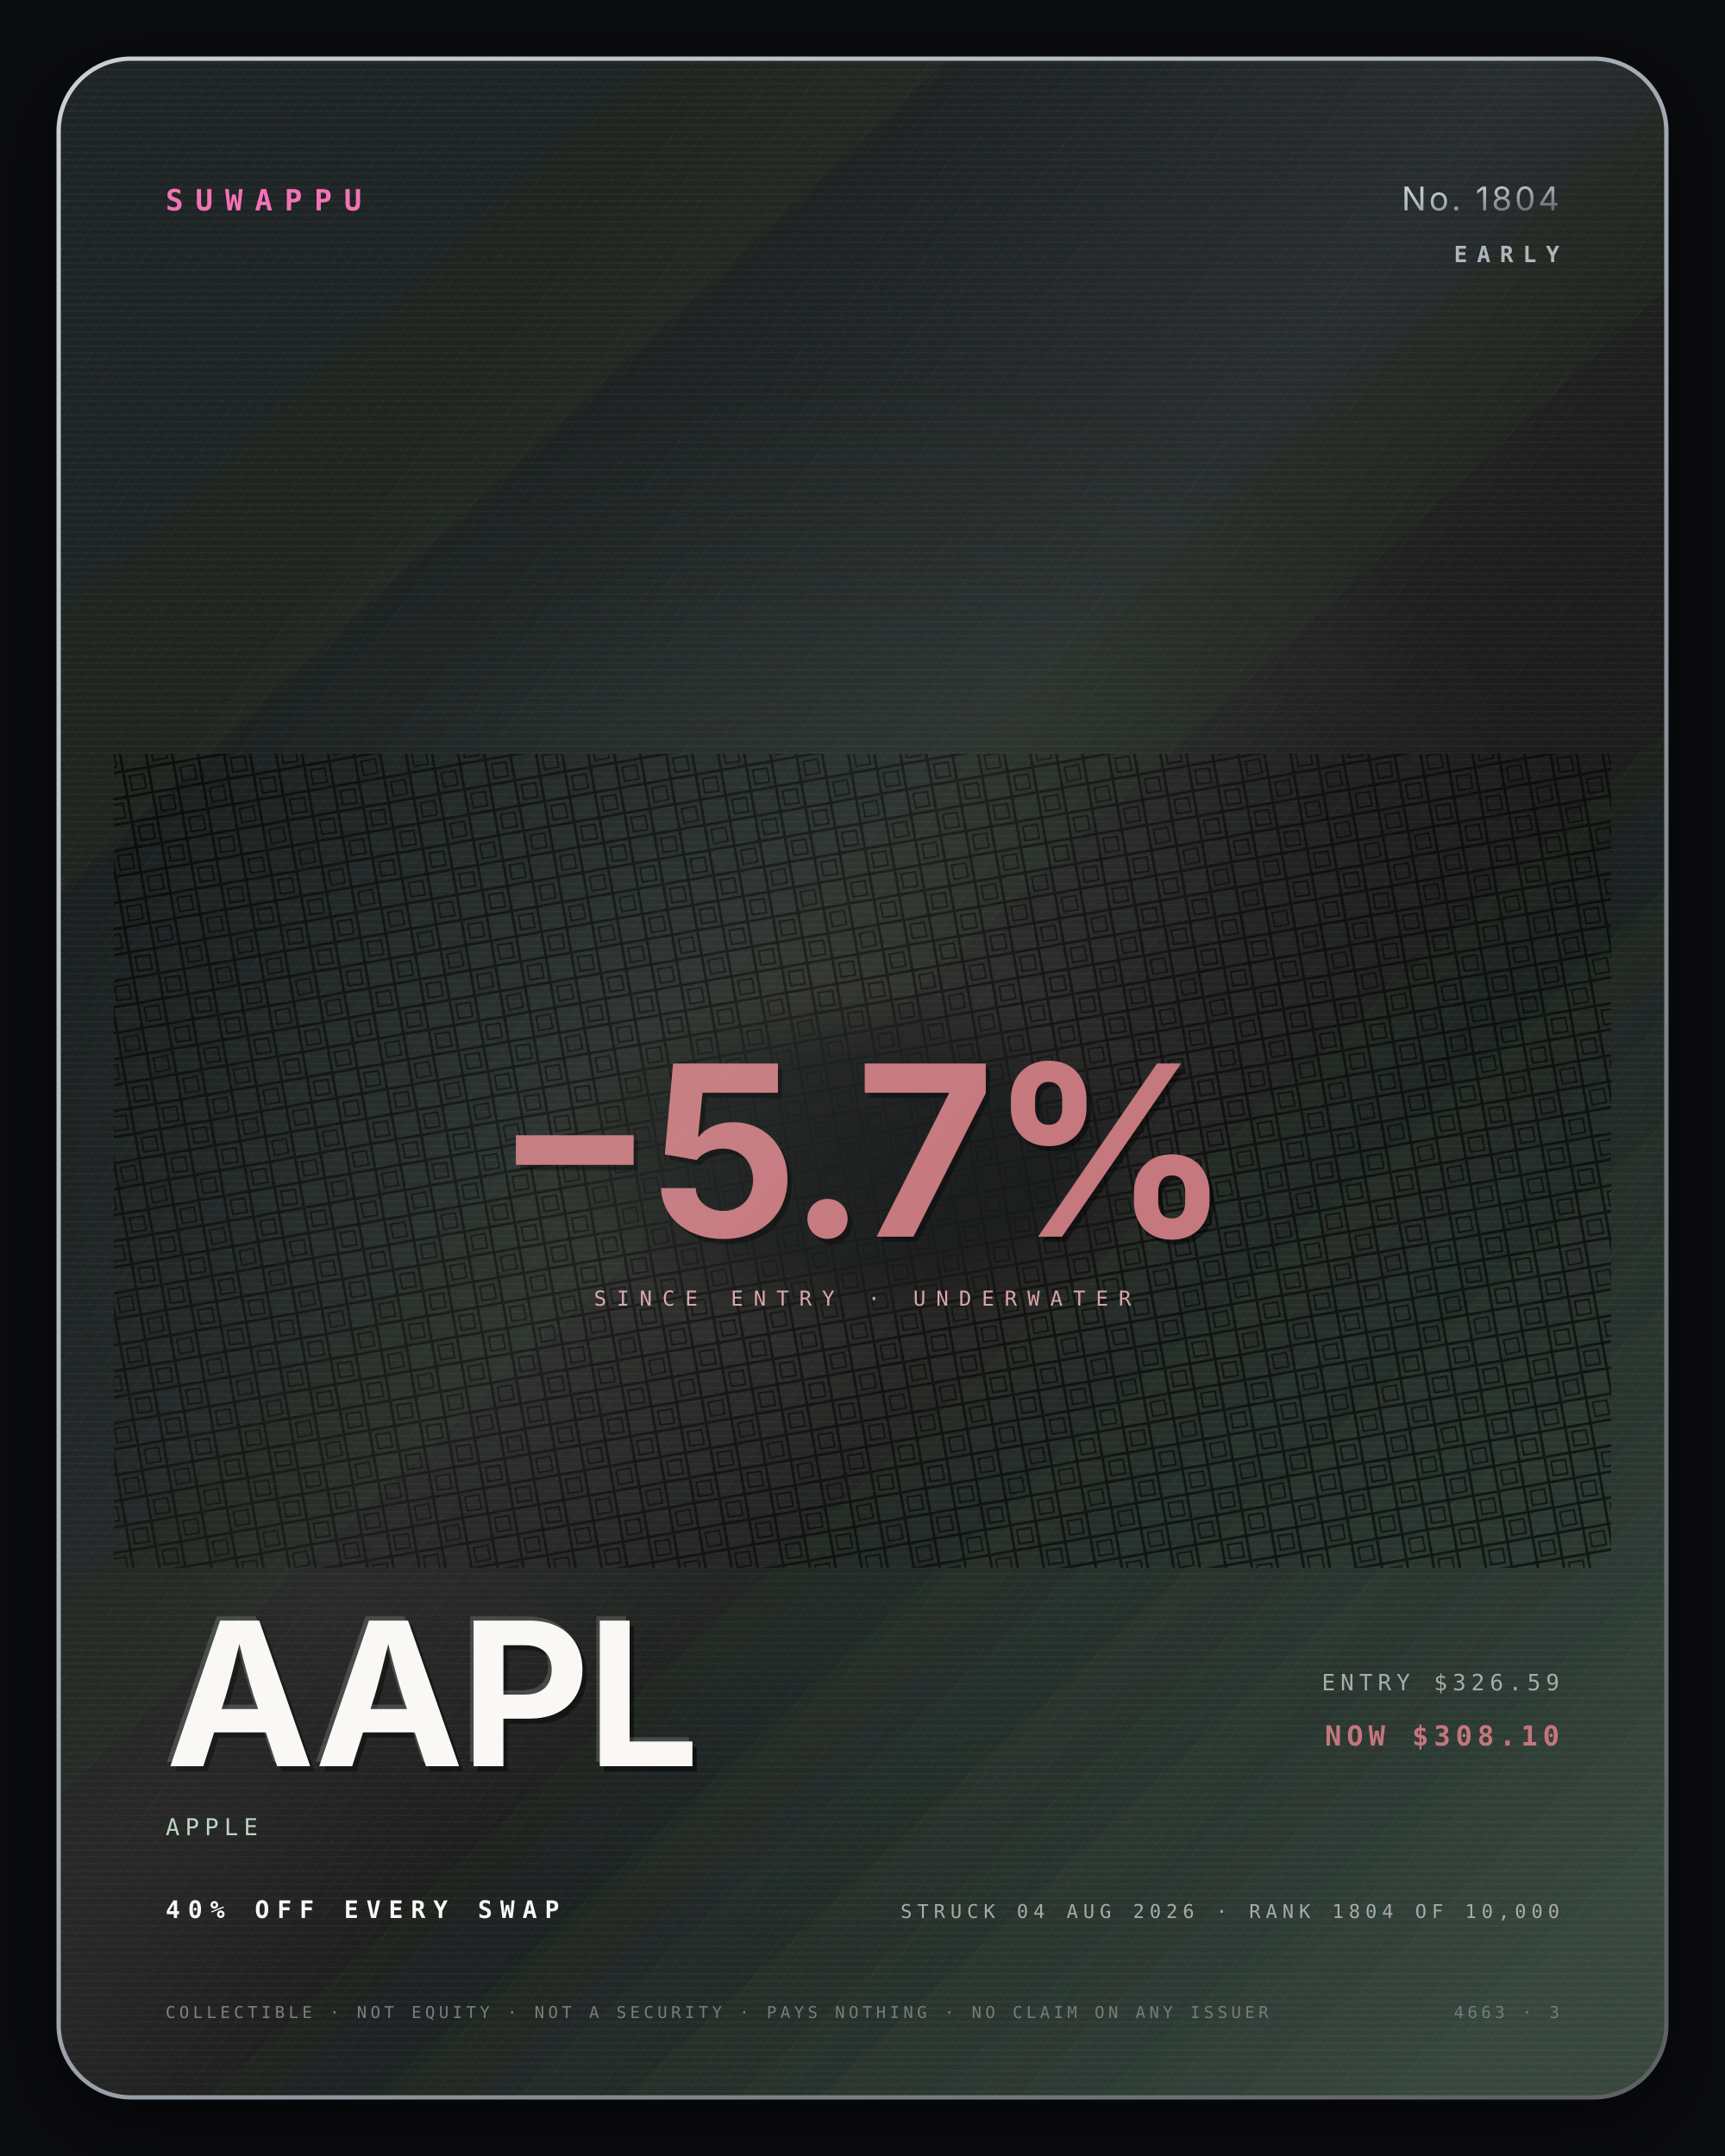
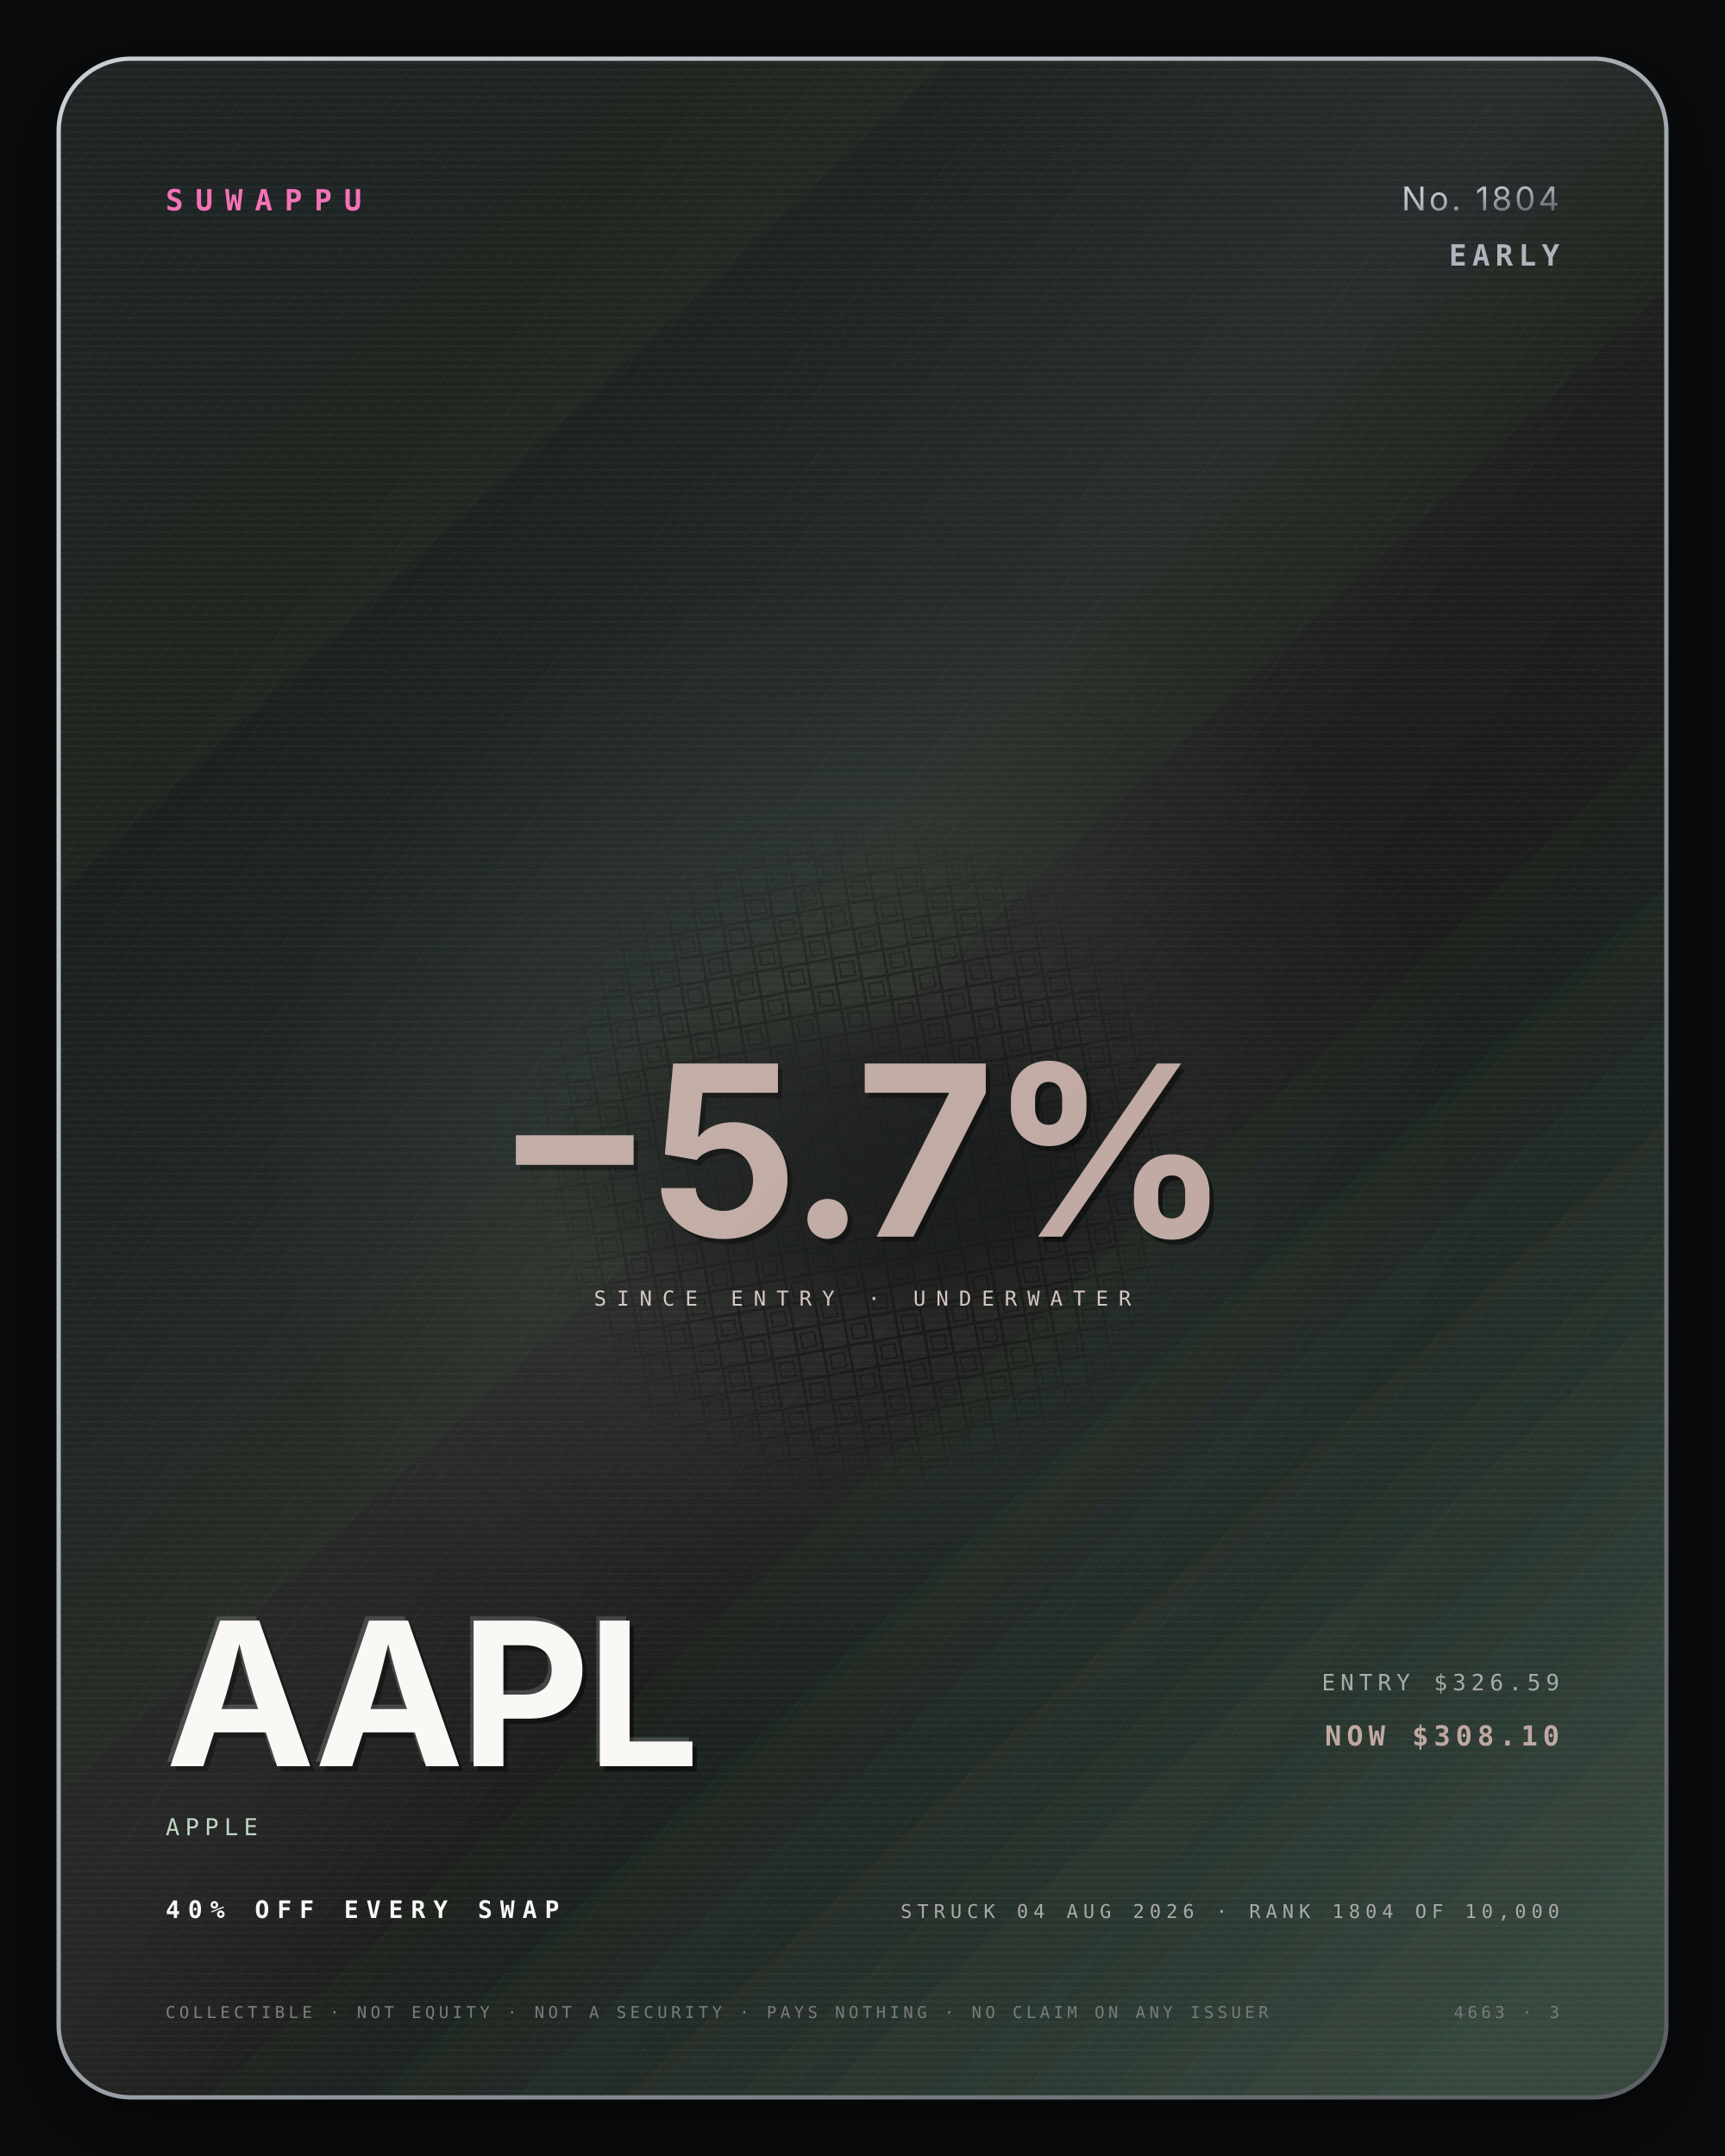
<svg xmlns="http://www.w3.org/2000/svg" width="1000" height="1250" viewBox="0 0 1000 1250" role="img" aria-label="AAPL position card">
  <defs>
    <clipPath id="cut">
-       <rect x="66" y="437" width="868" height="472" />
+       <circle cx="500.0" cy="673" r="202" />
    </clipPath>
    <clipPath id="card">
      <rect x="34" y="34" width="932" height="1182" rx="42" />
    </clipPath>
    <linearGradient id="mgrad" x1="0" y1="0" x2="0.9" y2="1">
      <stop offset="0" stop-color="#cacfd4" />
      <stop offset="0.45" stop-color="#aab1b9" />
      <stop offset="1" stop-color="#5e6166" />
    </linearGradient>
    <linearGradient id="sheen" x1="0" y1="0" x2="1" y2="1">
      <stop offset="0.22" stop-color="#ffffff" stop-opacity="0" />
      <stop offset="0.46" stop-color="#ffffff" stop-opacity="0.065" />
      <stop offset="0.58" stop-color="#ffffff" stop-opacity="0.015" />
      <stop offset="0.80" stop-color="#ffffff" stop-opacity="0" />
    </linearGradient>
    <pattern id="brush" width="1000" height="4" patternUnits="userSpaceOnUse">
      <line x1="0" y1="0.5" x2="1000" y2="0.5" stroke="#ffffff" stroke-opacity="0.028" stroke-width="1" />
      <line x1="0" y1="2.5" x2="1000" y2="2.5" stroke="#000000" stroke-opacity="0.020" stroke-width="1" />
    </pattern>
    <filter id="drop" x="-6%" y="-6%" width="112%" height="112%">
      <feDropShadow dx="0" dy="14" stdDeviation="20" flood-color="#000000" flood-opacity="0.55" />
    </filter>
    <filter id="grain">
      <feTurbulence type="fractalNoise" baseFrequency="0.9" numOctaves="2" seed="7" stitchTiles="stitch" />
      <feColorMatrix type="matrix" values="0 0 0 0 0.5 0 0 0 0 0.5 0 0 0 0 0.5 0 0 0 0.04 0" />
    </filter>
+     <radialGradient id="fadeg" gradientUnits="userSpaceOnUse" cx="500.0" cy="673" r="202">
+       <stop offset="0.55" stop-color="#ffffff" />
+       <stop offset="1" stop-color="#000000" />
+     </radialGradient>
+     <mask id="fade">
+       <circle cx="500.0" cy="673" r="202" fill="url(#fadeg)" />
+     </mask>
    <radialGradient id="vig" cx="0.5" cy="0.42" r="0.75">
      <stop offset="0.55" stop-color="#000000" stop-opacity="0" />
      <stop offset="1" stop-color="#000000" stop-opacity="0.34" />
    </radialGradient>
    <pattern id="ehob" width="21" height="21" patternUnits="userSpaceOnUse" patternTransform="rotate(35)">
      <path d="M10.5 0 L21 10.5 L10.5 21 L0 10.5 Z" fill="none" stroke="currentColor" stroke-width="1.5" />
      <path d="M10.5 4.725 L16.38 10.5 L10.5 16.275 L4.62 10.5 Z" fill="none" stroke="currentColor" stroke-width="1" />
    </pattern>
    <linearGradient id="plate" x1="0.1" y1="0" x2="0.85" y2="1">
      <stop offset="0" stop-color="#1d2422" />
      <stop offset="0.62" stop-color="#131716" />
      <stop offset="1" stop-color="#34453b" />
    </linearGradient>
    <radialGradient id="bloom" cx="0.5" cy="0.5" r="0.5">
      <stop offset="0" stop-color="#b0666c" stop-opacity="0.12" />
      <stop offset="0.5" stop-color="#86b894" stop-opacity="0.06" />
      <stop offset="1" stop-color="#86b894" stop-opacity="0" />
    </radialGradient>
    <radialGradient id="clear" cx="0.5" cy="0.5" r="0.5">
      <stop offset="0" stop-color="#131716" stop-opacity="0.90" />
      <stop offset="0.6" stop-color="#131716" stop-opacity="0.74" />
      <stop offset="1" stop-color="#131716" stop-opacity="0" />
    </radialGradient>
    <pattern id="hatch" width="7" height="7" patternUnits="userSpaceOnUse" patternTransform="rotate(35)">
      <line x1="0" y1="0" x2="0" y2="7" stroke="#ffffff" stroke-opacity="0.030" stroke-width="1" />
    </pattern>
  </defs>
  <rect width="1000" height="1250" fill="#0a0b0d" />
  <rect x="34" y="34" width="932" height="1182" rx="42" fill="url(#plate)" filter="url(#drop)" />
  <g clip-path="url(#card)">
    <rect width="1000" height="1250" fill="url(#hatch)" />
    <rect width="1000" height="1250" fill="url(#brush)" />
    <rect width="1000" height="1250" filter="url(#grain)" />
-     <ellipse cx="500.0" cy="673" rx="463.1" ry="453.1" fill="url(#bloom)" />
-     <g clip-path="url(#cut)" color="#89a194" opacity="0.60">
+     <ellipse cx="500.0" cy="673" rx="352" ry="342" fill="url(#bloom)" />
+     <g clip-path="url(#cut)" mask="url(#fade)" color="#abbbb1" opacity="0.42">
      <rect width="1000" height="1250" fill="url(#ehob)" />
    </g>
    <text x="96" y="122" font-family="'Geist Mono','SFMono-Regular',Menlo,Consolas,'DejaVu Sans Mono',monospace" font-size="17" font-weight="bold" letter-spacing="7.0" fill="#f472b6" text-anchor="start">SUWAPPU</text>
    <text x="904" y="122" font-family="Geist,'Inter',system-ui,-apple-system,'Liberation Sans',Arial,sans-serif" font-size="19" fill="url(#mgrad)" text-anchor="end" letter-spacing="1.6">No. 1804</text>
-     <text x="904" y="152" font-family="'Geist Mono','SFMono-Regular',Menlo,Consolas,'DejaVu Sans Mono',monospace" font-size="13" font-weight="bold" letter-spacing="5.5" fill="#aab1b9" text-anchor="end">EARLY</text>
+     <text x="904" y="154" font-family="'Geist Mono','SFMono-Regular',Menlo,Consolas,'DejaVu Sans Mono',monospace" font-size="17" font-weight="bold" letter-spacing="3.2" fill="#aab1b9" text-anchor="end">EARLY</text>
    <text x="98.5" y="1027" font-family="Geist,'Inter',system-ui,-apple-system,'Liberation Sans',Arial,sans-serif" font-size="116" font-weight="bold" letter-spacing="-2" fill="#000000" fill-opacity="0.55">AAPL</text>
    <text x="94" y="1021.5" font-family="Geist,'Inter',system-ui,-apple-system,'Liberation Sans',Arial,sans-serif" font-size="116" font-weight="bold" letter-spacing="-2" fill="#ffffff" fill-opacity="0.16">AAPL</text>
    <text x="96" y="1024" font-family="Geist,'Inter',system-ui,-apple-system,'Liberation Sans',Arial,sans-serif" font-size="116" font-weight="bold" letter-spacing="-2" fill="#faf8f4">AAPL</text>
    <text x="96" y="1064" font-family="'Geist Mono','SFMono-Regular',Menlo,Consolas,'DejaVu Sans Mono',monospace" font-size="13.5" font-weight="normal" letter-spacing="3.2" fill="#bad5bf" text-anchor="start">APPLE</text>
    <text x="904" y="980" font-family="'Geist Mono','SFMono-Regular',Menlo,Consolas,'DejaVu Sans Mono',monospace" font-size="13" font-weight="normal" letter-spacing="3.0" fill="#aaaaac" text-anchor="end">ENTRY $326.59</text>
-     <text x="904" y="1012" font-family="'Geist Mono','SFMono-Regular',Menlo,Consolas,'DejaVu Sans Mono',monospace" font-size="16" font-weight="bold" letter-spacing="3.0" fill="#c4767c" text-anchor="end">NOW $308.10</text>
+     <text x="904" y="1012" font-family="'Geist Mono','SFMono-Regular',Menlo,Consolas,'DejaVu Sans Mono',monospace" font-size="16" font-weight="bold" letter-spacing="3.0" fill="#bfa9a2" text-anchor="end">NOW $308.10</text>
    <ellipse cx="500.0" cy="673" rx="178" ry="101" fill="url(#clear)" />
    <text x="502.5" y="720" font-family="Geist,'Inter',system-ui,-apple-system,'Liberation Sans',Arial,sans-serif" font-size="138" font-weight="bold" text-anchor="middle" letter-spacing="-3" fill="#000000" fill-opacity="0.5">−5.7%</text>
-     <text x="500.0" y="717" font-family="Geist,'Inter',system-ui,-apple-system,'Liberation Sans',Arial,sans-serif" font-size="138" font-weight="bold" text-anchor="middle" letter-spacing="-3" fill="#c4767c">−5.7%</text>
-     <text x="500.0" y="757" font-family="'Geist Mono','SFMono-Regular',Menlo,Consolas,'DejaVu Sans Mono',monospace" font-size="12" font-weight="normal" letter-spacing="6.0" fill="#d7a4a6" text-anchor="middle">SINCE ENTRY · UNDERWATER</text>
+     <text x="500.0" y="717" font-family="Geist,'Inter',system-ui,-apple-system,'Liberation Sans',Arial,sans-serif" font-size="138" font-weight="bold" text-anchor="middle" letter-spacing="-3" fill="#bfa9a2">−5.7%</text>
+     <text x="500.0" y="757" font-family="'Geist Mono','SFMono-Regular',Menlo,Consolas,'DejaVu Sans Mono',monospace" font-size="12" font-weight="normal" letter-spacing="6.0" fill="#d4c5bf" text-anchor="middle">SINCE ENTRY · UNDERWATER</text>
    <text x="96" y="1112" font-family="'Geist Mono','SFMono-Regular',Menlo,Consolas,'DejaVu Sans Mono',monospace" font-size="14" font-weight="bold" letter-spacing="4.5" fill="#faf8f4" text-anchor="start">40% OFF EVERY SWAP</text>
    <text x="904" y="1112" font-family="'Geist Mono','SFMono-Regular',Menlo,Consolas,'DejaVu Sans Mono',monospace" font-size="11" font-weight="normal" letter-spacing="3.0" fill="#aaaaac" text-anchor="end">STRUCK 04 AUG 2026 · RANK 1804 OF 10,000</text>
    <text x="96" y="1170" font-family="'Geist Mono','SFMono-Regular',Menlo,Consolas,'DejaVu Sans Mono',monospace" font-size="9.5" font-weight="normal" letter-spacing="2.2" fill="#797b7c" text-anchor="start">COLLECTIBLE · NOT EQUITY · NOT A SECURITY · PAYS NOTHING · NO CLAIM ON ANY ISSUER</text>
    <text x="904" y="1170" font-family="'Geist Mono','SFMono-Regular',Menlo,Consolas,'DejaVu Sans Mono',monospace" font-size="9.5" font-weight="normal" letter-spacing="2.2" fill="#797b7c" text-anchor="end">4663 · 3</text>
    <rect width="1000" height="1250" fill="url(#sheen)" />
  </g>
  <rect x="34" y="34" width="932" height="1182" rx="42" fill="none" stroke="url(#mgrad)" stroke-width="2.5" />
</svg>
